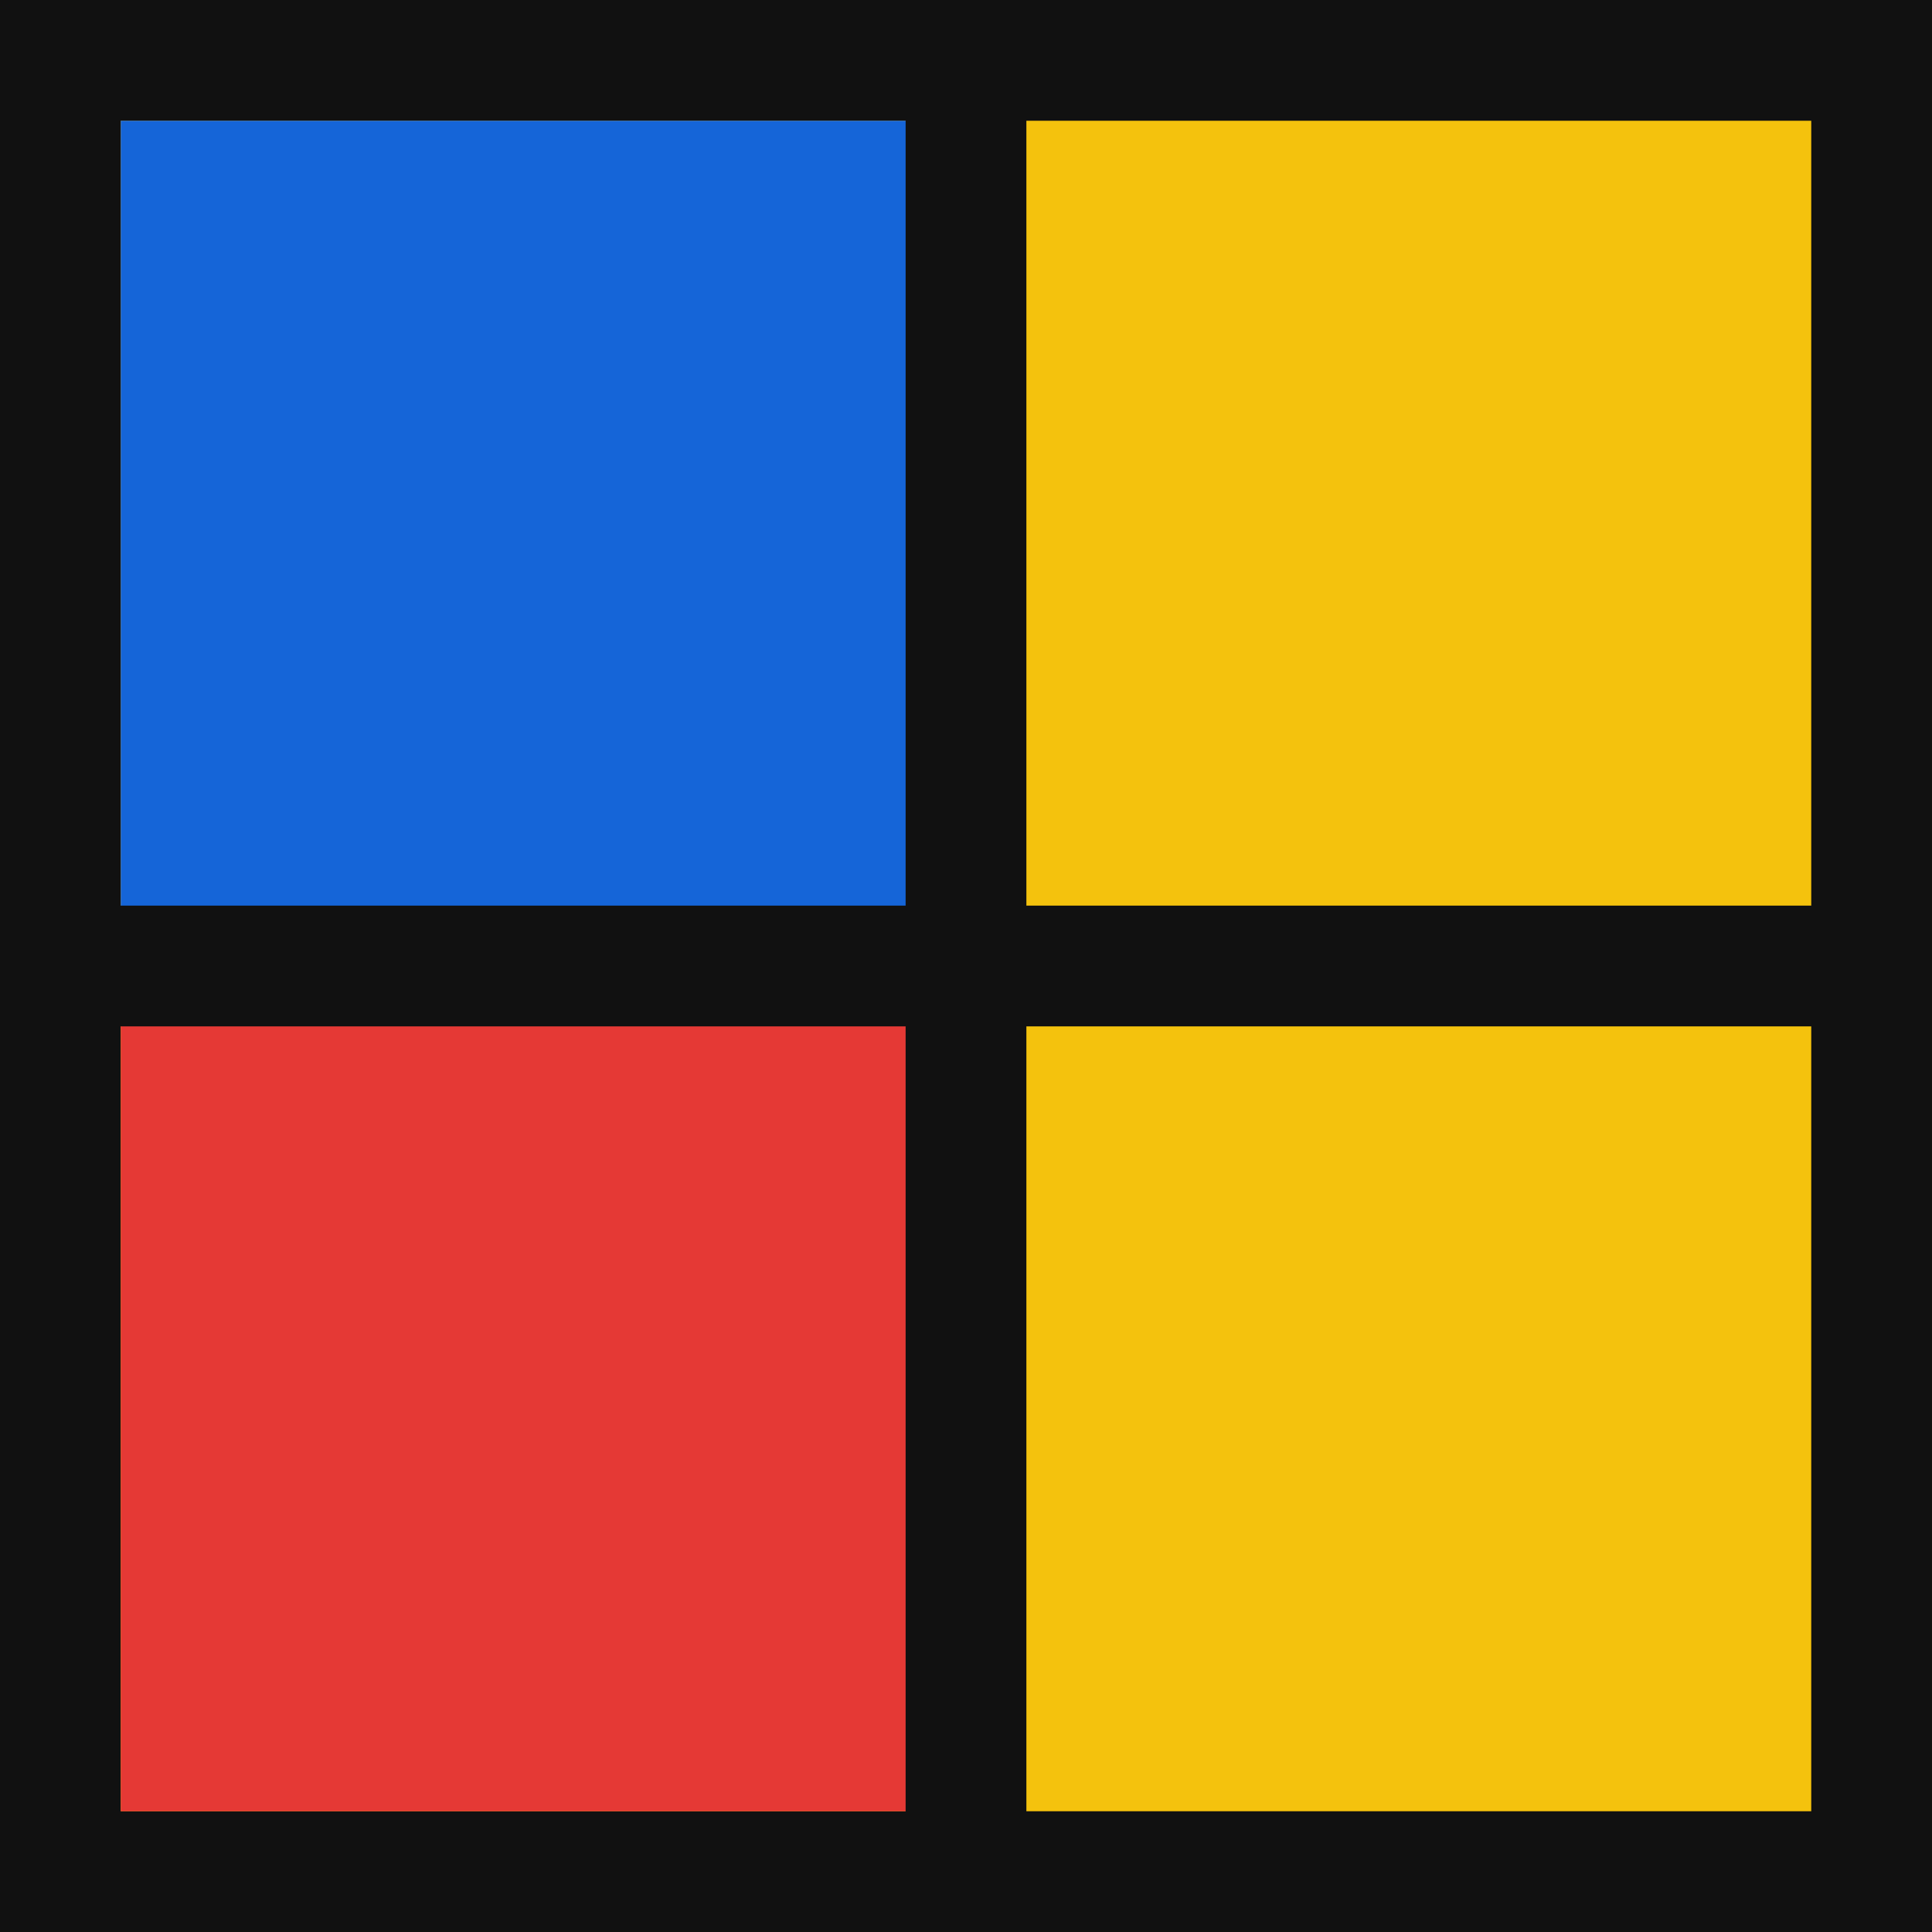
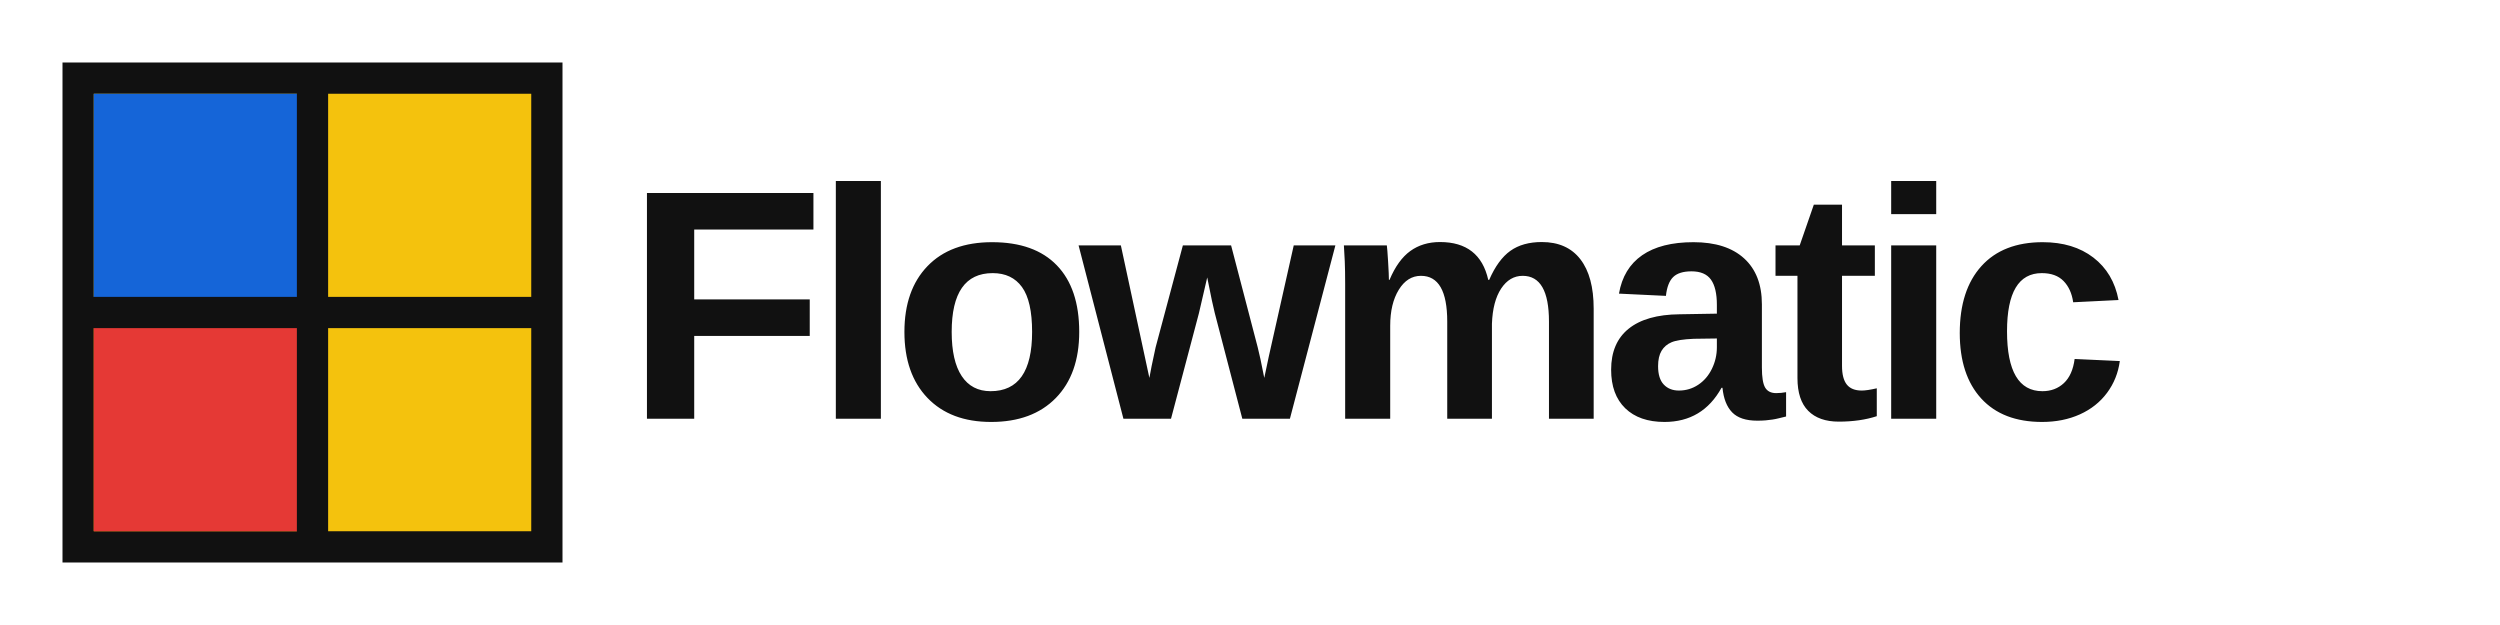
- <svg xmlns="http://www.w3.org/2000/svg" width="64" height="64" viewBox="0 0 256 256" role="img" aria-labelledby="title desc">
-   <rect x="8" y="8" width="240" height="240" fill="#F4C20D" stroke="#111111" stroke-width="16" />
-   <rect x="16" y="16" width="112" height="112" fill="#1565D8" />
-   <rect x="16" y="128" width="112" height="112" fill="#E53935" />
-   <path d="M128 8V248M8 128H248" fill="none" stroke="#111111" stroke-width="16" />
+ <svg xmlns="http://www.w3.org/2000/svg" width="1600" height="400" viewBox="0 0 1600 400" role="img" aria-labelledby="title desc">
+   <g transform="translate(40 40) scale(1.25)">
+     <rect x="8" y="8" width="240" height="240" fill="#F4C20D" stroke="#111111" stroke-width="16" />
+     <rect x="16" y="16" width="112" height="112" fill="#1565D8" />
+     <rect x="16" y="128" width="112" height="112" fill="#E53935" />
+     <path d="M128 8V248M8 128H248" fill="none" stroke="#111111" stroke-width="16" />
+   </g>
+   <text x="400" y="268" fill="#111111" font-family="Arial, Helvetica, sans-serif" font-size="210" font-weight="700" letter-spacing="-8">Flowmatic</text>
</svg>
